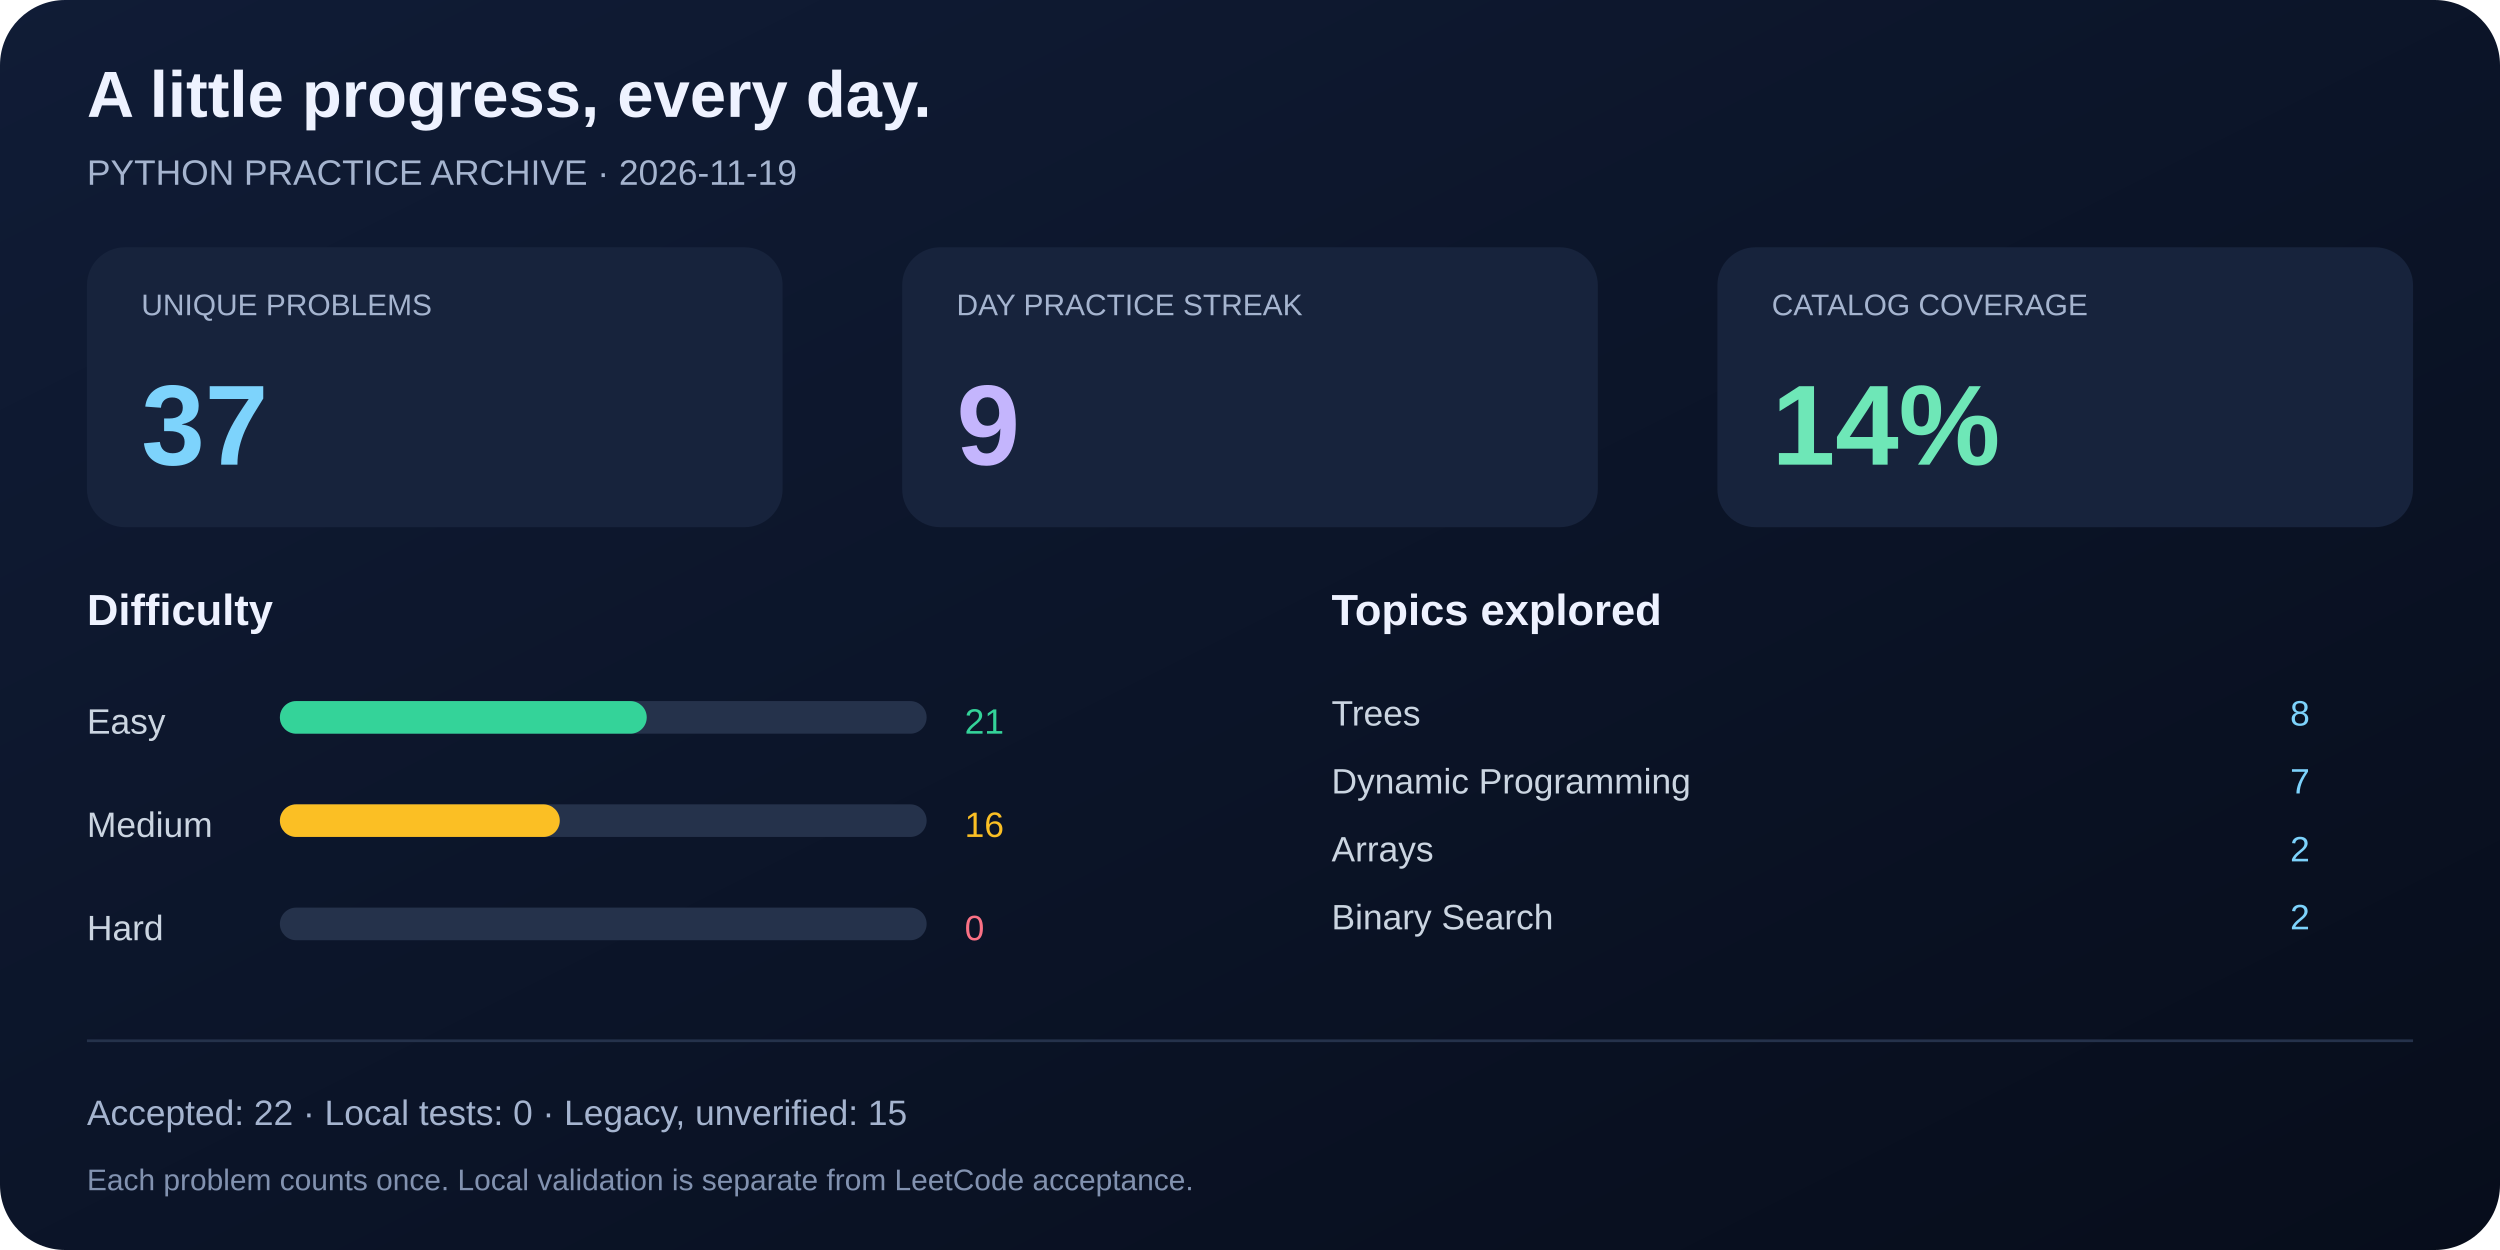
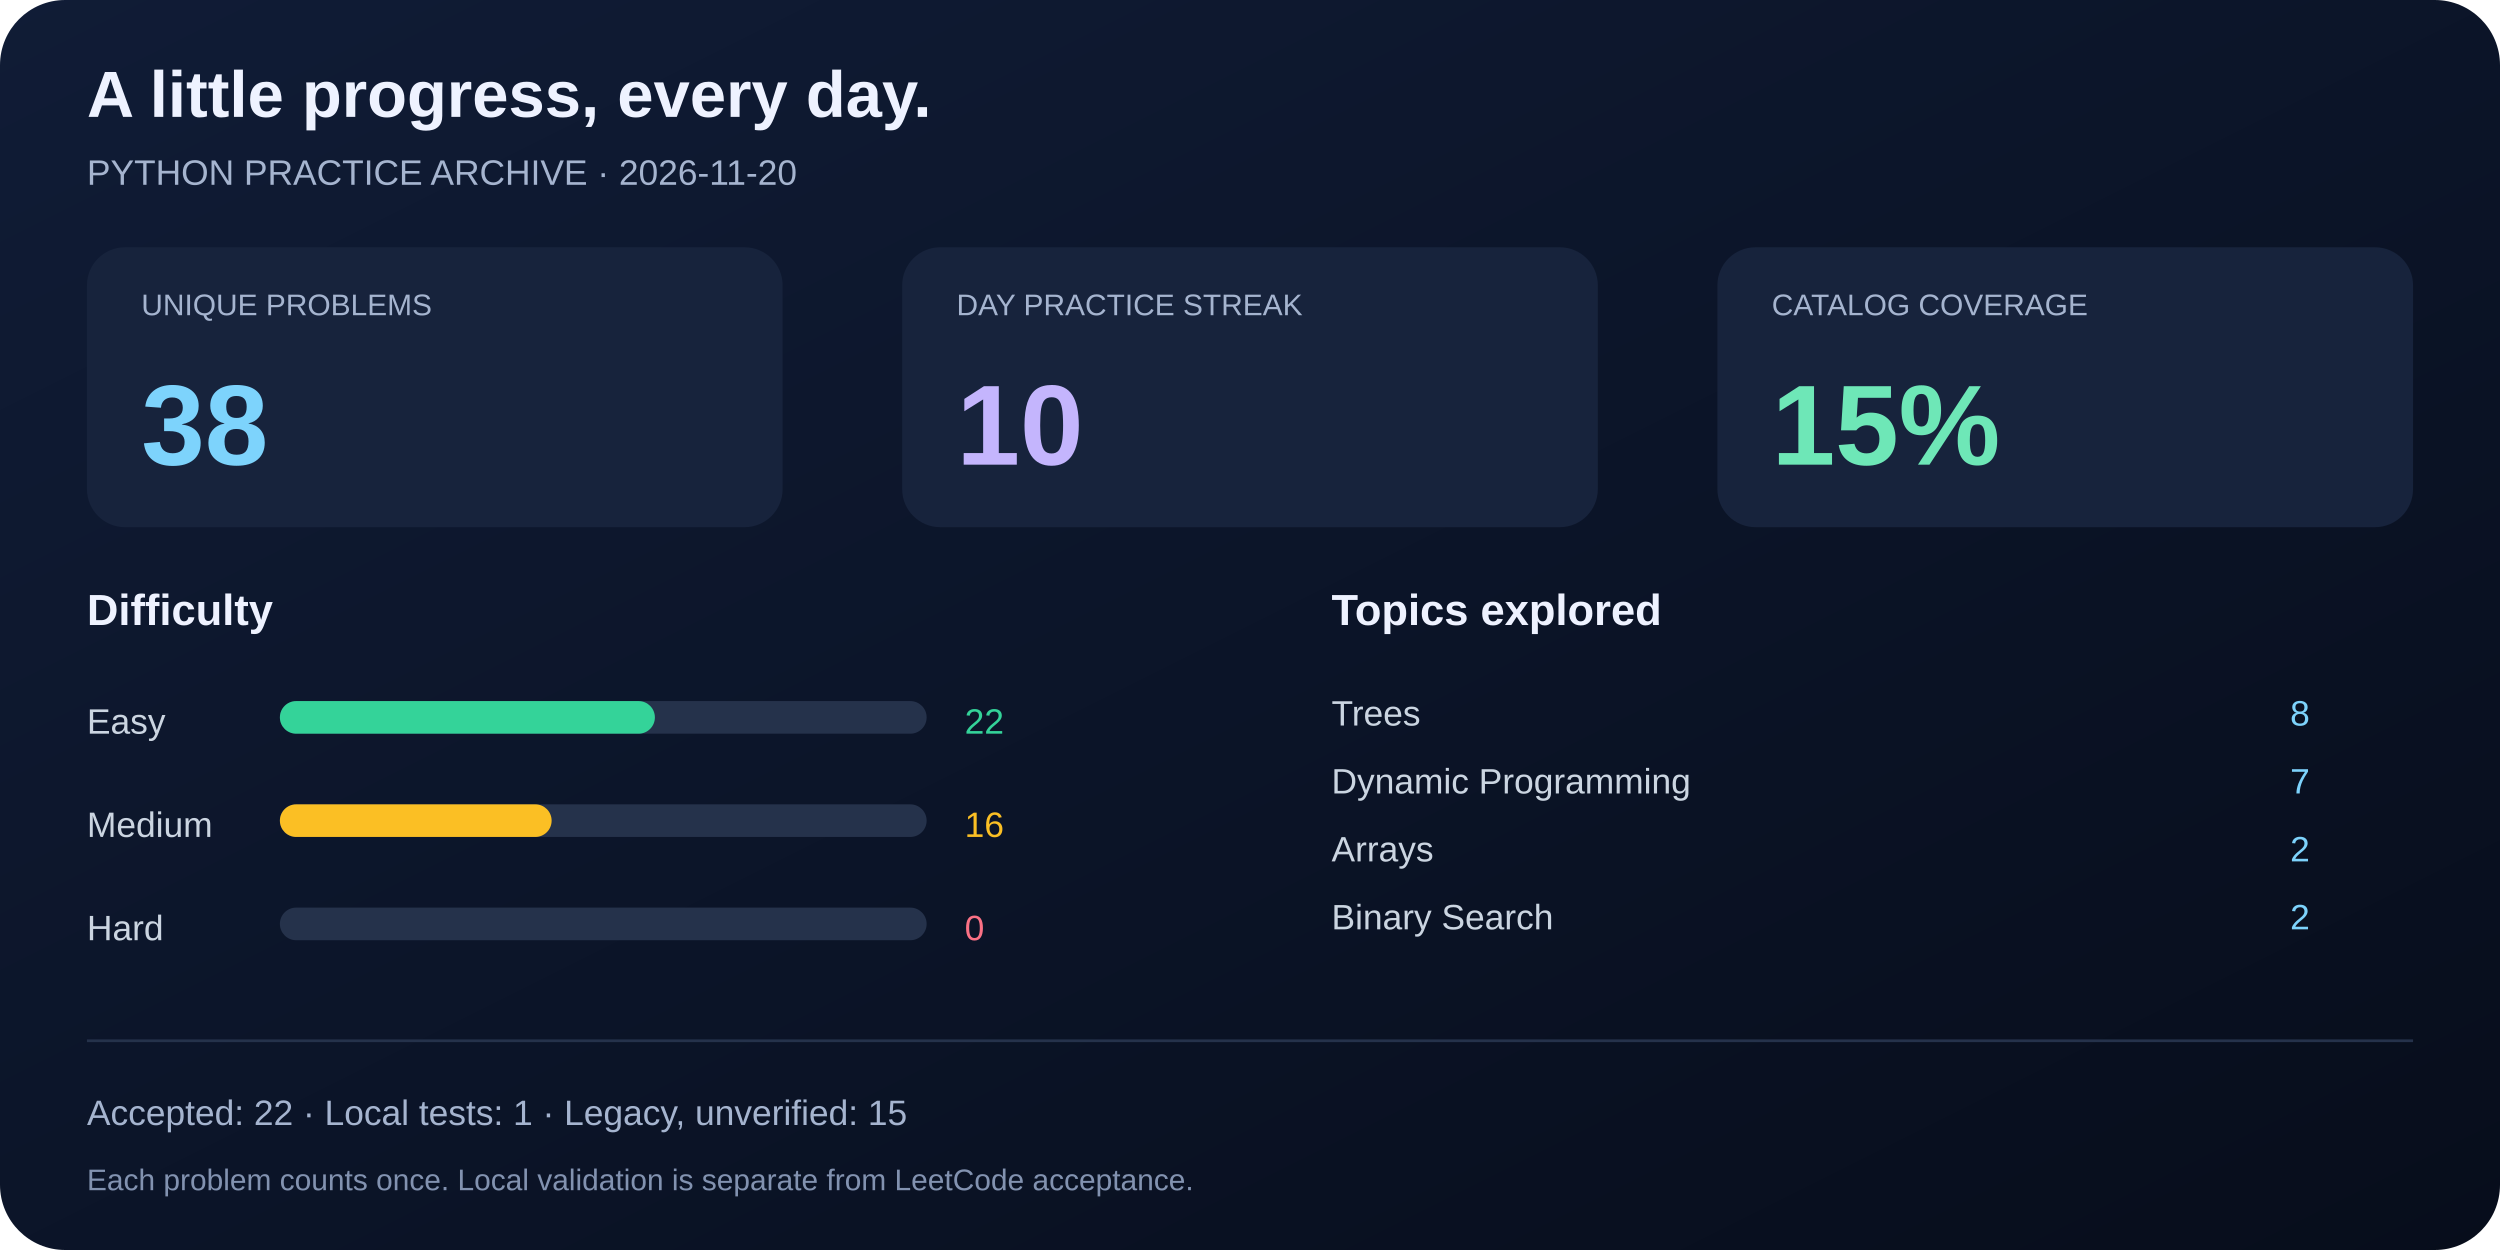
<svg xmlns="http://www.w3.org/2000/svg" width="920" height="460" viewBox="0 0 920 460" role="img" aria-labelledby="title desc">
  <defs>
    <linearGradient id="bg" x2="1" y2="1">
      <stop stop-color="#101c36" />
      <stop offset="1" stop-color="#070d1b" />
    </linearGradient>
  </defs>
  <rect width="920" height="460" rx="24" fill="url(#bg)" />
  <g font-family="Segoe UI, Arial, sans-serif" fill="#eef2ff">
    <text x="32" y="43" font-size="24" font-weight="700">A little progress, every day.</text>
-     <text x="32" y="68" font-size="13" fill="#a5b4cf">PYTHON PRACTICE ARCHIVE · 2026-11-19</text>
+     <text x="32" y="68" font-size="13" fill="#a5b4cf">PYTHON PRACTICE ARCHIVE · 2026-11-20</text>
    <rect x="32" y="91" width="256" height="103" rx="14" fill="#17233c" />
    <text x="52" y="116" font-size="11" fill="#a5b4cf">UNIQUE PROBLEMS</text>
-     <text x="52" y="171" font-size="42" font-weight="700" fill="#7dd3fc">37</text>
+     <text x="52" y="171" font-size="42" font-weight="700" fill="#7dd3fc">38</text>
    <rect x="332" y="91" width="256" height="103" rx="14" fill="#17233c" />
    <text x="352" y="116" font-size="11" fill="#a5b4cf">DAY PRACTICE STREAK</text>
-     <text x="352" y="171" font-size="42" font-weight="700" fill="#c4b5fd">9</text>
+     <text x="352" y="171" font-size="42" font-weight="700" fill="#c4b5fd">10</text>
    <rect x="632" y="91" width="256" height="103" rx="14" fill="#17233c" />
    <text x="652" y="116" font-size="11" fill="#a5b4cf">CATALOG COVERAGE</text>
-     <text x="652" y="171" font-size="42" font-weight="700" fill="#6ee7b7">14%</text>
+     <text x="652" y="171" font-size="42" font-weight="700" fill="#6ee7b7">15%</text>
    <text x="32" y="230" font-size="16" font-weight="600">Difficulty</text>
    <text x="490" y="230" font-size="16" font-weight="600">Topics explored</text>
    <text x="32" y="270" font-size="13" fill="#cbd5e1">Easy</text>
    <rect x="103" y="258" width="238" height="12" rx="6" fill="#25324b" />
-     <rect x="103" y="258" width="135" height="12" rx="6" fill="#34d399" />
-     <text x="355" y="270" font-size="13" fill="#34d399">21</text>
+     <rect x="103" y="258" width="138" height="12" rx="6" fill="#34d399" />
+     <text x="355" y="270" font-size="13" fill="#34d399">22</text>
    <text x="32" y="308" font-size="13" fill="#cbd5e1">Medium</text>
    <rect x="103" y="296" width="238" height="12" rx="6" fill="#25324b" />
-     <rect x="103" y="296" width="103" height="12" rx="6" fill="#fbbf24" />
+     <rect x="103" y="296" width="100" height="12" rx="6" fill="#fbbf24" />
    <text x="355" y="308" font-size="13" fill="#fbbf24">16</text>
    <text x="32" y="346" font-size="13" fill="#cbd5e1">Hard</text>
    <rect x="103" y="334" width="238" height="12" rx="6" fill="#25324b" />
    <rect x="103" y="334" width="0" height="12" rx="6" fill="#fb7185" />
    <text x="355" y="346" font-size="13" fill="#fb7185">0</text>
    <text x="490" y="267" font-size="13" fill="#cbd5e1">Trees</text>
    <text x="850" y="267" font-size="13" text-anchor="end" fill="#7dd3fc">8</text>
    <text x="490" y="292" font-size="13" fill="#cbd5e1">Dynamic Programming</text>
    <text x="850" y="292" font-size="13" text-anchor="end" fill="#7dd3fc">7</text>
    <text x="490" y="317" font-size="13" fill="#cbd5e1">Arrays</text>
    <text x="850" y="317" font-size="13" text-anchor="end" fill="#7dd3fc">2</text>
    <text x="490" y="342" font-size="13" fill="#cbd5e1">Binary Search</text>
    <text x="850" y="342" font-size="13" text-anchor="end" fill="#7dd3fc">2</text>
    <line x1="32" y1="383" x2="888" y2="383" stroke="#25324b" />
-     <text x="32" y="414" font-size="13" fill="#a5b4cf">Accepted: 22 · Local tests: 0 · Legacy, unverified: 15</text>
+     <text x="32" y="414" font-size="13" fill="#a5b4cf">Accepted: 22 · Local tests: 1 · Legacy, unverified: 15</text>
    <text x="32" y="438" font-size="11" fill="#8292b0">Each problem counts once. Local validation is separate from LeetCode acceptance.</text>
  </g>
</svg>
